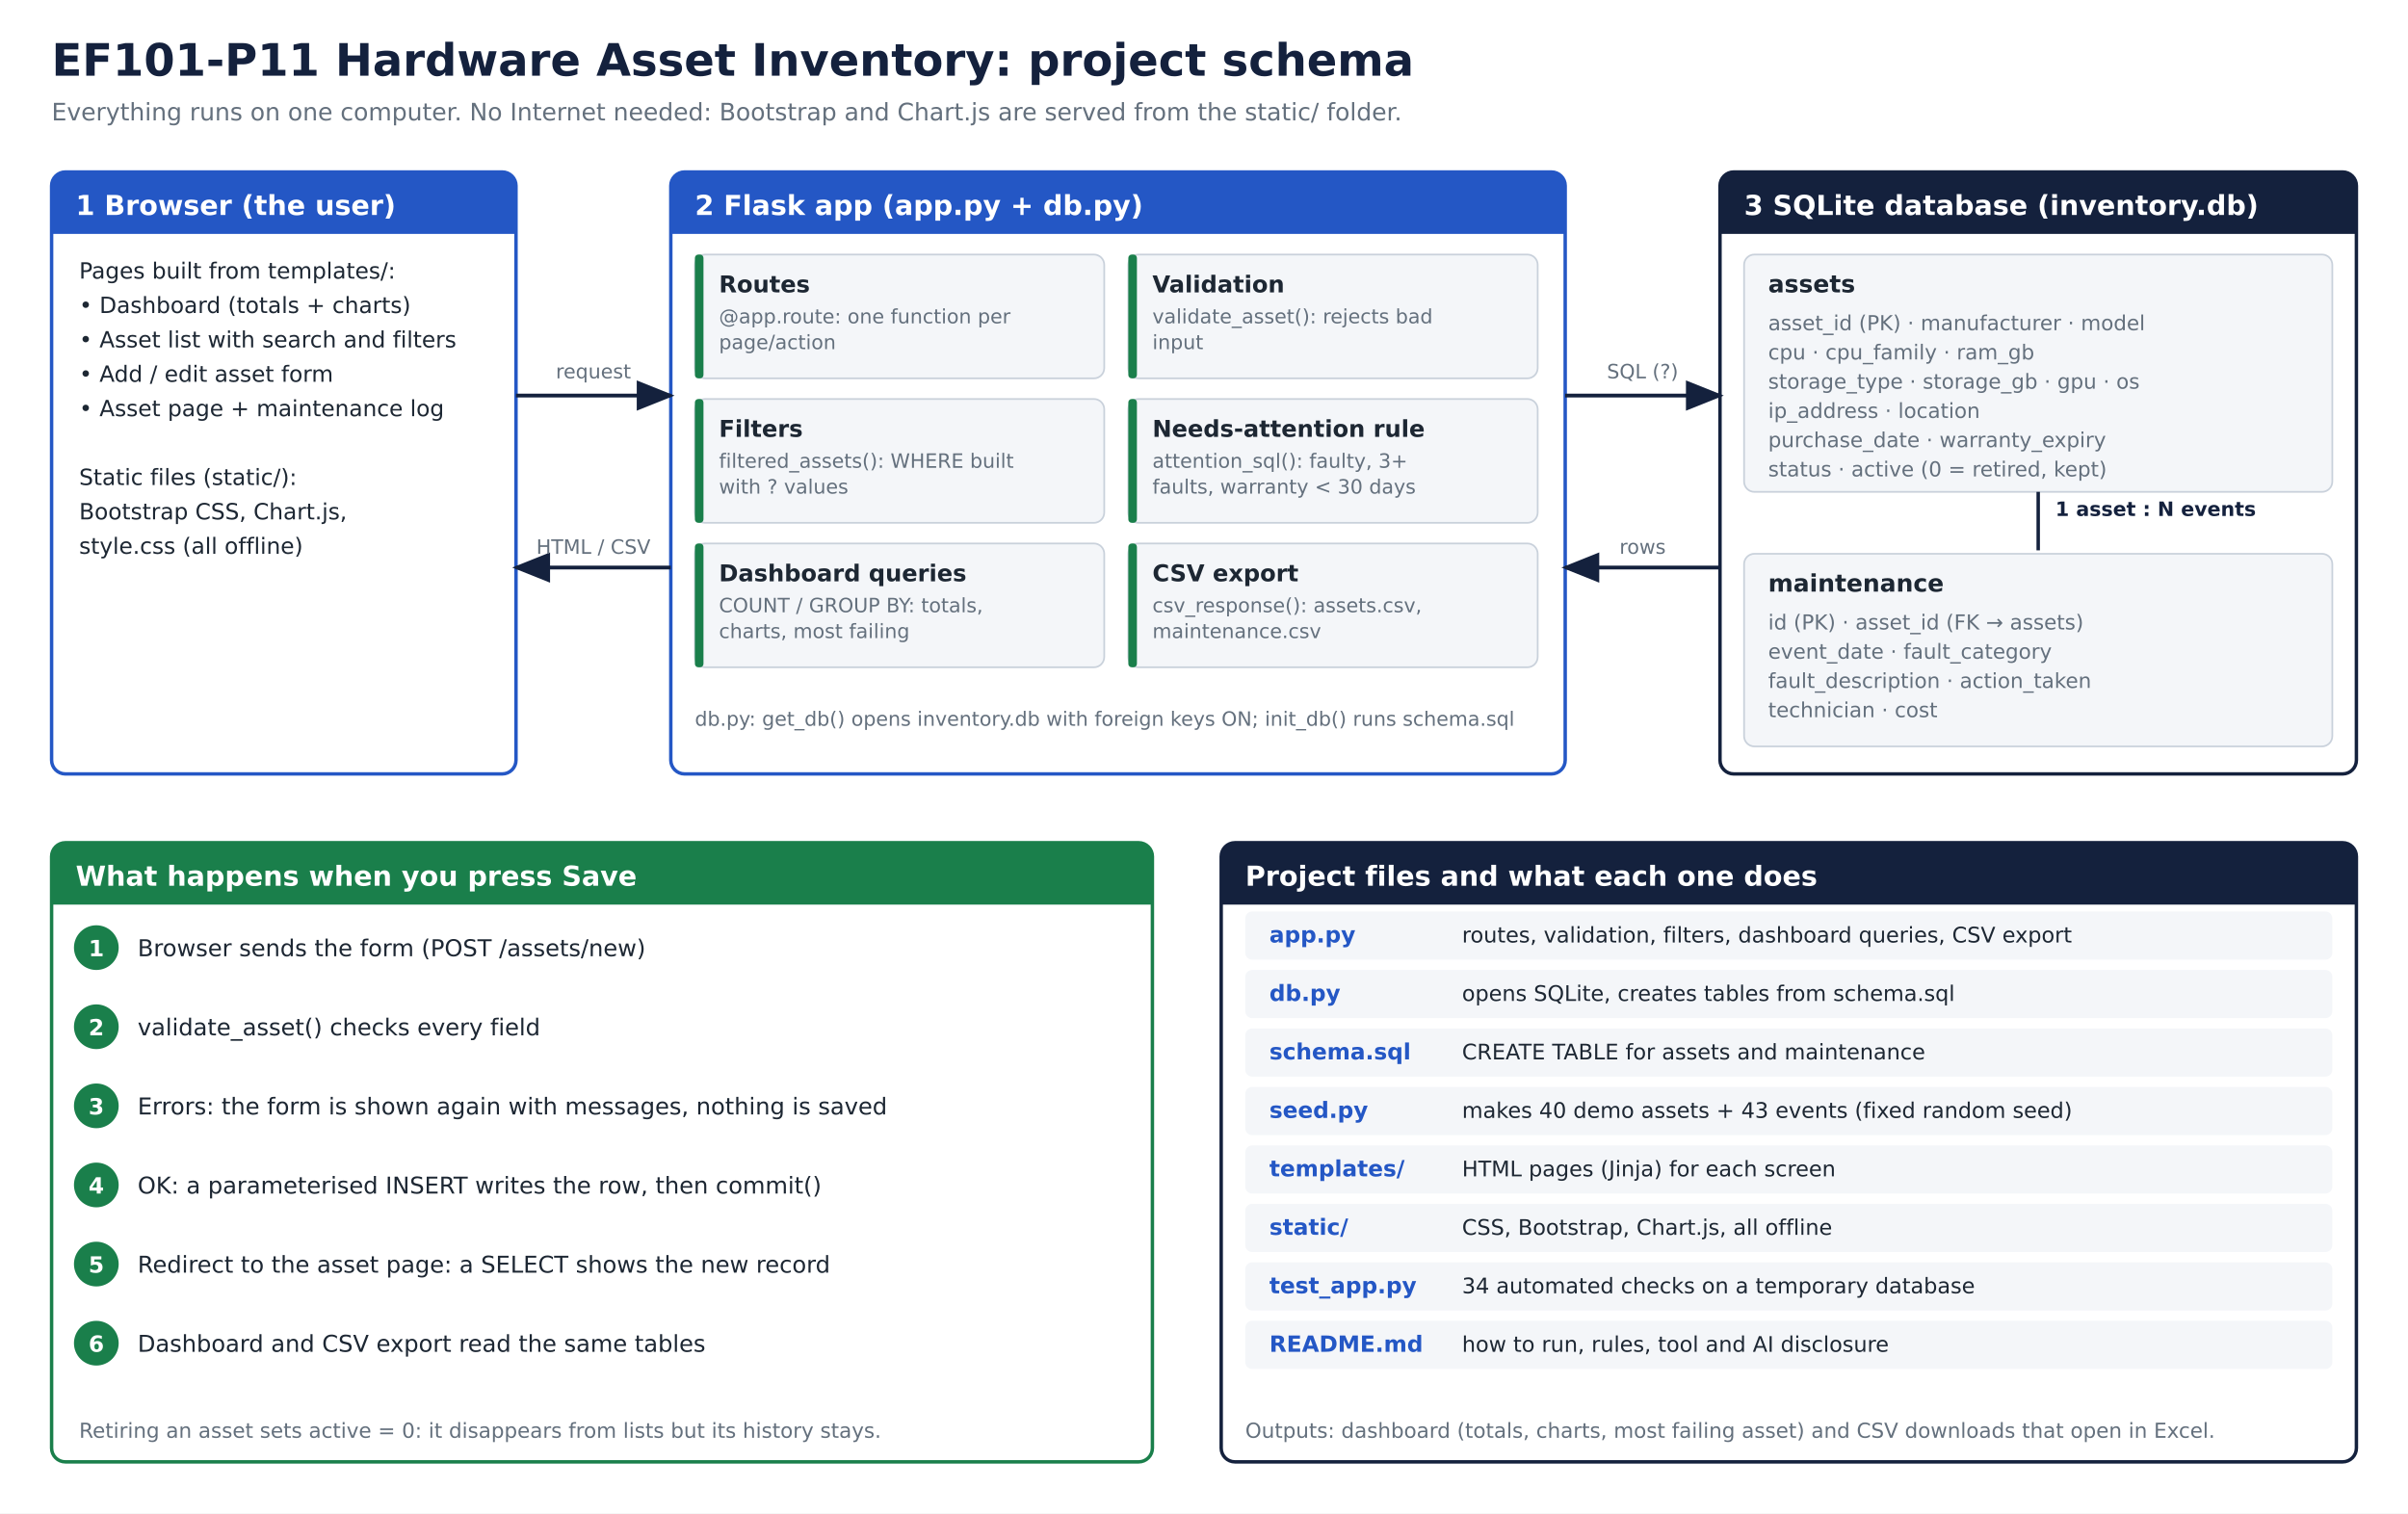
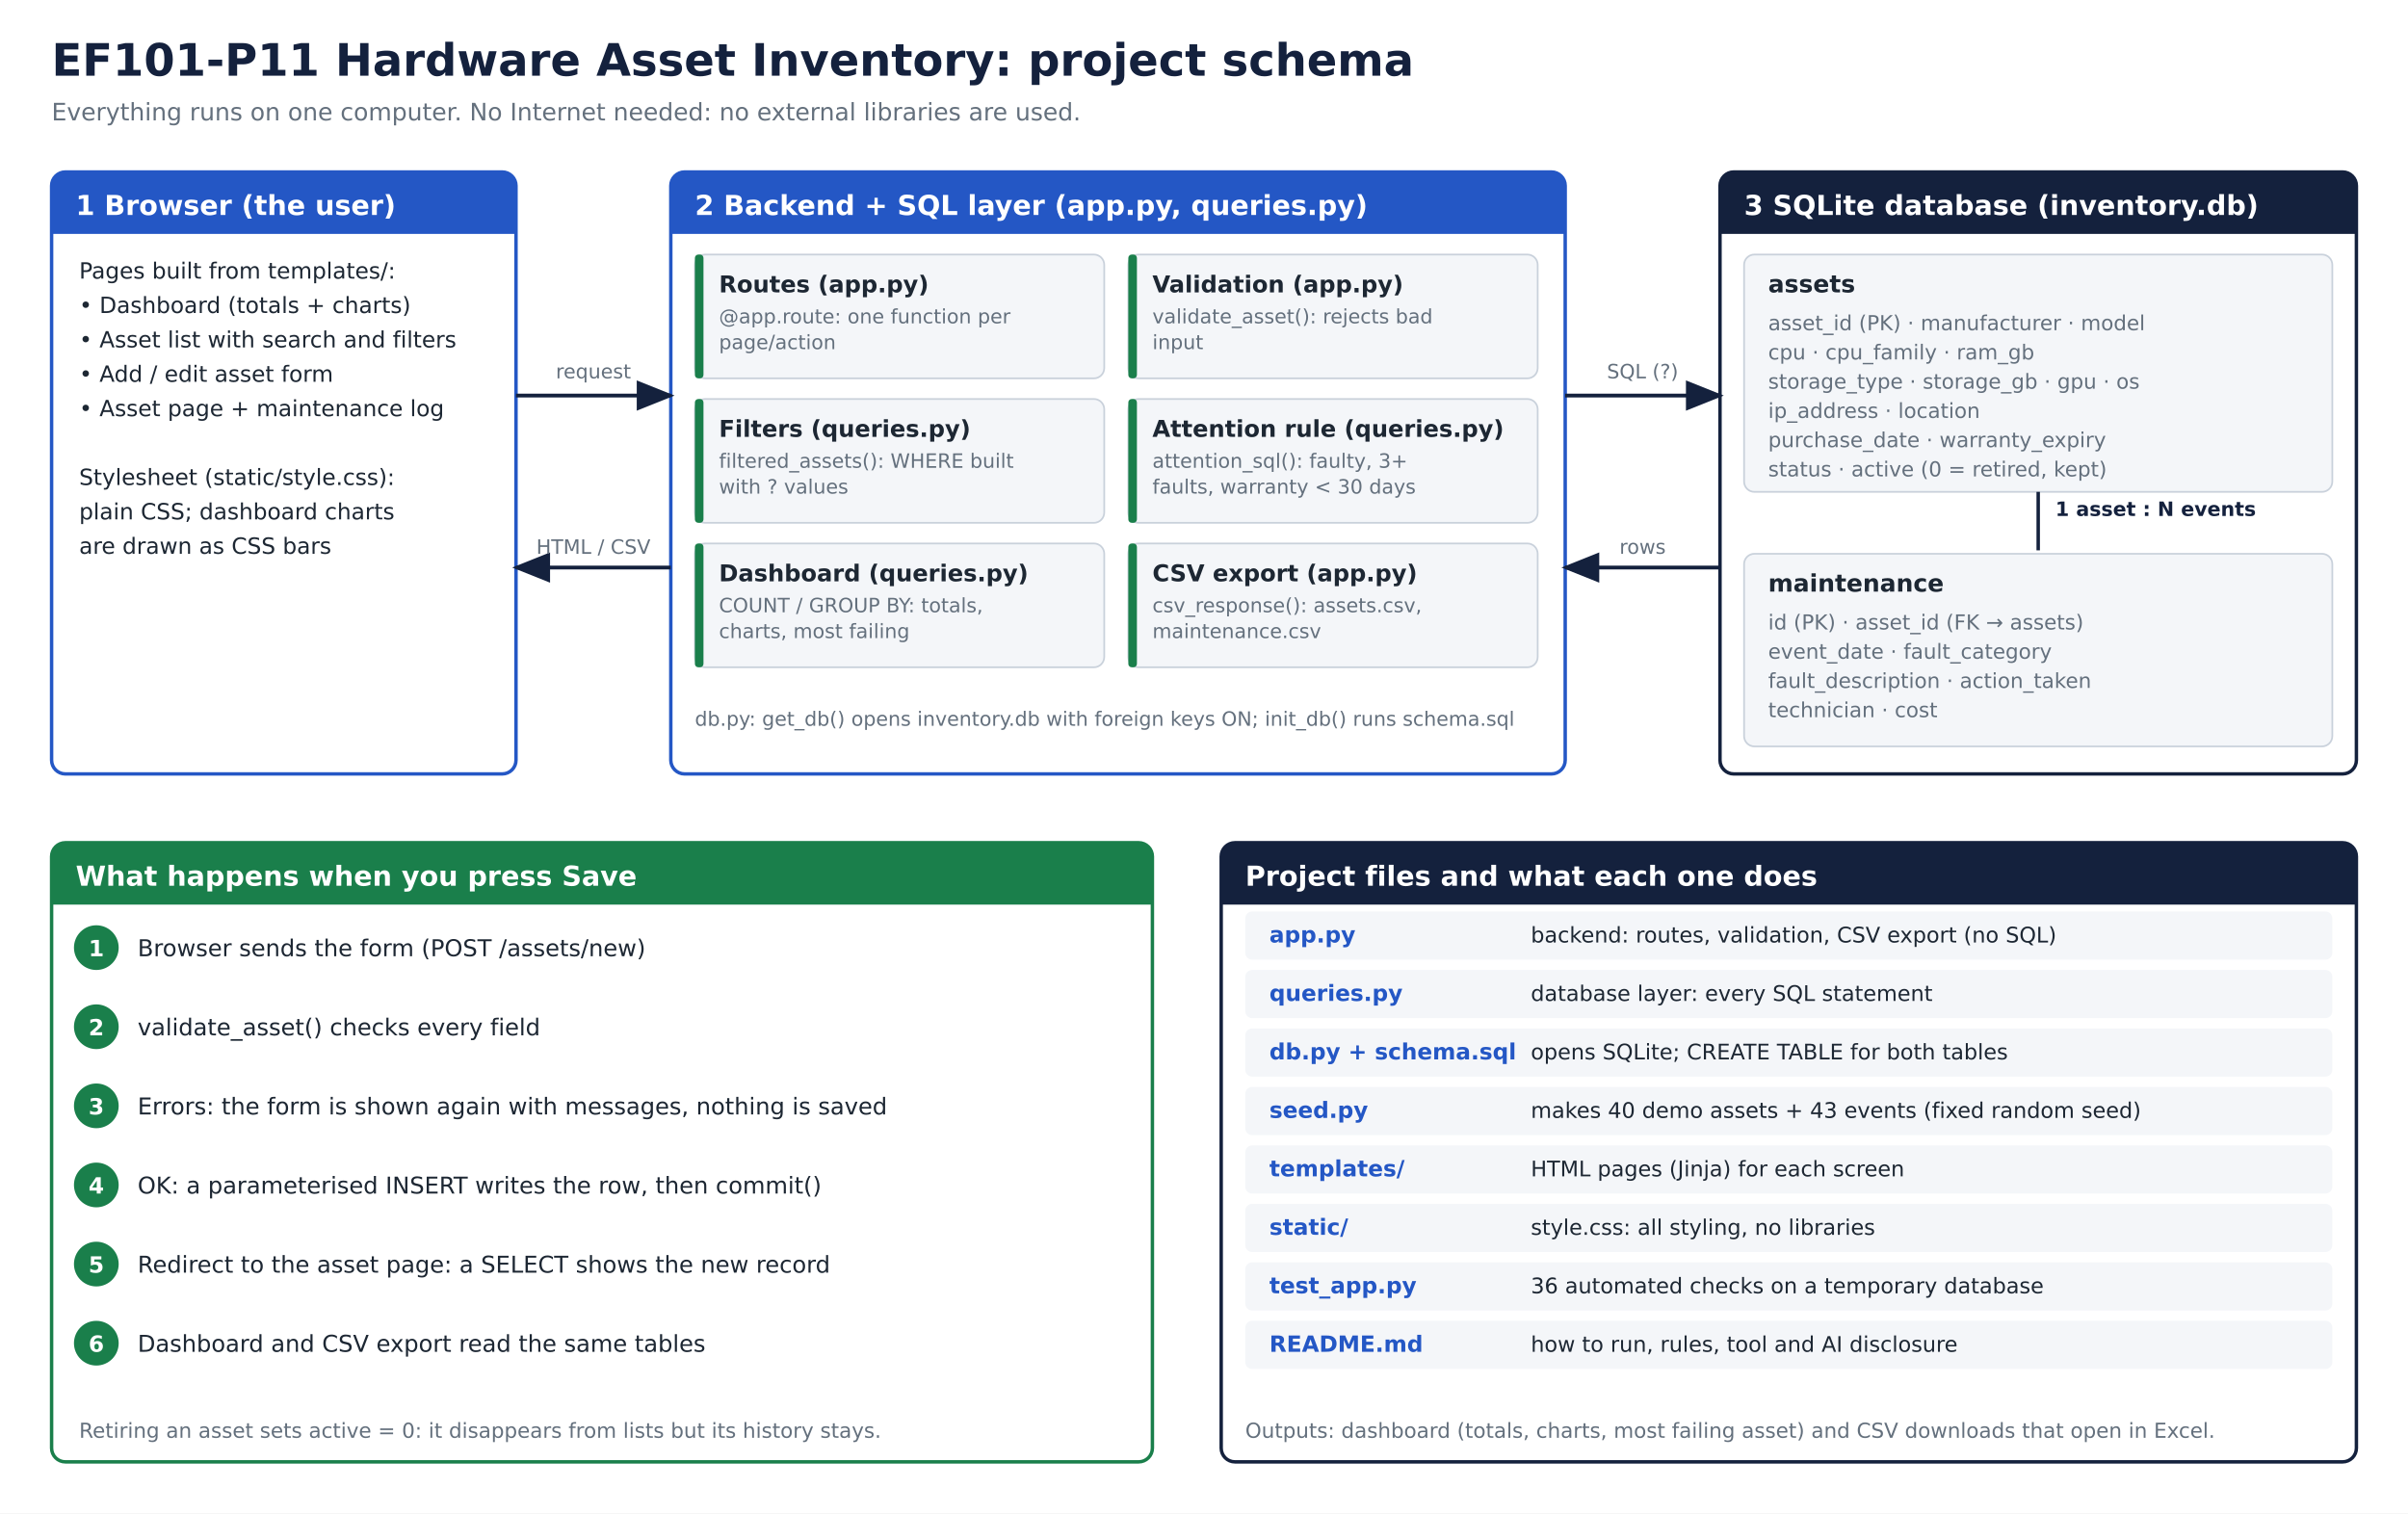
<svg xmlns="http://www.w3.org/2000/svg" width="1400" height="880" viewBox="0 0 1400 880" font-family="DejaVu Sans, Arial, sans-serif">
  <defs>
    <marker id="a" markerWidth="10" markerHeight="8" refX="9" refY="4" orient="auto">
      <path d="M0,0 L10,4 L0,8 z" fill="#14213d" />
    </marker>
  </defs>
  <rect width="1400" height="880" fill="#fff" />
  <text x="30" y="44" font-size="26" font-weight="bold" fill="#14213d" text-anchor="start">EF101-P11  Hardware Asset Inventory: project schema</text>
-   <text x="30" y="70" font-size="14" font-weight="normal" fill="#64707d" text-anchor="start">Everything runs on one computer. No Internet needed: Bootstrap and Chart.js are served from the static/ folder.</text>
+   <text x="30" y="70" font-size="14" font-weight="normal" fill="#64707d" text-anchor="start">Everything runs on one computer. No Internet needed: no external libraries are used.</text>
  <rect x="30" y="100" width="270" height="350" rx="8" fill="#fff" stroke="#2457c5" stroke-width="2" />
  <path d="M30,108 a8,8 0 0 1 8,-8 h254 a8,8 0 0 1 8,8 v28 h-270 z" fill="#2457c5" />
  <text x="44" y="125" font-size="16" font-weight="bold" fill="#fff" text-anchor="start">1  Browser (the user)</text>
  <text x="46" y="162" font-size="13" font-weight="normal" fill="#1d2733" text-anchor="start">Pages built from templates/:</text>
  <text x="46" y="182" font-size="13" font-weight="normal" fill="#1d2733" text-anchor="start">  • Dashboard (totals + charts)</text>
  <text x="46" y="202" font-size="13" font-weight="normal" fill="#1d2733" text-anchor="start">  • Asset list with search and filters</text>
  <text x="46" y="222" font-size="13" font-weight="normal" fill="#1d2733" text-anchor="start">  • Add / edit asset form</text>
  <text x="46" y="242" font-size="13" font-weight="normal" fill="#1d2733" text-anchor="start">  • Asset page + maintenance log</text>
  <text x="46" y="262" font-size="13" font-weight="normal" fill="#1d2733" text-anchor="start" />
-   <text x="46" y="282" font-size="13" font-weight="normal" fill="#1d2733" text-anchor="start">Static files (static/):</text>
-   <text x="46" y="302" font-size="13" font-weight="normal" fill="#1d2733" text-anchor="start">  Bootstrap CSS, Chart.js,</text>
-   <text x="46" y="322" font-size="13" font-weight="normal" fill="#1d2733" text-anchor="start">  style.css (all offline)</text>
+   <text x="46" y="282" font-size="13" font-weight="normal" fill="#1d2733" text-anchor="start">Stylesheet (static/style.css):</text>
+   <text x="46" y="302" font-size="13" font-weight="normal" fill="#1d2733" text-anchor="start">  plain CSS; dashboard charts</text>
+   <text x="46" y="322" font-size="13" font-weight="normal" fill="#1d2733" text-anchor="start">  are drawn as CSS bars</text>
  <rect x="390" y="100" width="520" height="350" rx="8" fill="#fff" stroke="#2457c5" stroke-width="2" />
  <path d="M390,108 a8,8 0 0 1 8,-8 h504 a8,8 0 0 1 8,8 v28 h-520 z" fill="#2457c5" />
-   <text x="404" y="125" font-size="16" font-weight="bold" fill="#fff" text-anchor="start">2  Flask app  (app.py + db.py)</text>
+   <text x="404" y="125" font-size="16" font-weight="bold" fill="#fff" text-anchor="start">2  Backend + SQL layer  (app.py, queries.py)</text>
  <rect x="404" y="148" width="238" height="72" rx="6" fill="#f4f6f9" stroke="#c9d1db" />
  <rect x="404" y="148" width="5" height="72" rx="2" fill="#1a7f4b" />
-   <text x="418" y="170" font-size="13.5" font-weight="bold" fill="#1d2733" text-anchor="start">Routes</text>
+   <text x="418" y="170" font-size="13.5" font-weight="bold" fill="#1d2733" text-anchor="start">Routes  (app.py)</text>
  <text x="418" y="188" font-size="11.5" font-weight="normal" fill="#64707d" text-anchor="start">@app.route: one function per</text>
  <text x="418" y="203" font-size="11.5" font-weight="normal" fill="#64707d" text-anchor="start">page/action</text>
  <rect x="656" y="148" width="238" height="72" rx="6" fill="#f4f6f9" stroke="#c9d1db" />
  <rect x="656" y="148" width="5" height="72" rx="2" fill="#1a7f4b" />
-   <text x="670" y="170" font-size="13.5" font-weight="bold" fill="#1d2733" text-anchor="start">Validation</text>
+   <text x="670" y="170" font-size="13.5" font-weight="bold" fill="#1d2733" text-anchor="start">Validation  (app.py)</text>
  <text x="670" y="188" font-size="11.5" font-weight="normal" fill="#64707d" text-anchor="start">validate_asset(): rejects bad</text>
  <text x="670" y="203" font-size="11.5" font-weight="normal" fill="#64707d" text-anchor="start">input</text>
  <rect x="404" y="232" width="238" height="72" rx="6" fill="#f4f6f9" stroke="#c9d1db" />
  <rect x="404" y="232" width="5" height="72" rx="2" fill="#1a7f4b" />
-   <text x="418" y="254" font-size="13.5" font-weight="bold" fill="#1d2733" text-anchor="start">Filters</text>
+   <text x="418" y="254" font-size="13.5" font-weight="bold" fill="#1d2733" text-anchor="start">Filters  (queries.py)</text>
  <text x="418" y="272" font-size="11.5" font-weight="normal" fill="#64707d" text-anchor="start">filtered_assets(): WHERE built</text>
  <text x="418" y="287" font-size="11.5" font-weight="normal" fill="#64707d" text-anchor="start">with ? values</text>
  <rect x="656" y="232" width="238" height="72" rx="6" fill="#f4f6f9" stroke="#c9d1db" />
  <rect x="656" y="232" width="5" height="72" rx="2" fill="#1a7f4b" />
-   <text x="670" y="254" font-size="13.5" font-weight="bold" fill="#1d2733" text-anchor="start">Needs-attention rule</text>
+   <text x="670" y="254" font-size="13.5" font-weight="bold" fill="#1d2733" text-anchor="start">Attention rule  (queries.py)</text>
  <text x="670" y="272" font-size="11.5" font-weight="normal" fill="#64707d" text-anchor="start">attention_sql(): faulty, 3+</text>
  <text x="670" y="287" font-size="11.5" font-weight="normal" fill="#64707d" text-anchor="start">faults, warranty &lt; 30 days</text>
  <rect x="404" y="316" width="238" height="72" rx="6" fill="#f4f6f9" stroke="#c9d1db" />
  <rect x="404" y="316" width="5" height="72" rx="2" fill="#1a7f4b" />
-   <text x="418" y="338" font-size="13.5" font-weight="bold" fill="#1d2733" text-anchor="start">Dashboard queries</text>
+   <text x="418" y="338" font-size="13.5" font-weight="bold" fill="#1d2733" text-anchor="start">Dashboard  (queries.py)</text>
  <text x="418" y="356" font-size="11.5" font-weight="normal" fill="#64707d" text-anchor="start">COUNT / GROUP BY: totals,</text>
  <text x="418" y="371" font-size="11.5" font-weight="normal" fill="#64707d" text-anchor="start">charts, most failing</text>
  <rect x="656" y="316" width="238" height="72" rx="6" fill="#f4f6f9" stroke="#c9d1db" />
  <rect x="656" y="316" width="5" height="72" rx="2" fill="#1a7f4b" />
-   <text x="670" y="338" font-size="13.5" font-weight="bold" fill="#1d2733" text-anchor="start">CSV export</text>
+   <text x="670" y="338" font-size="13.5" font-weight="bold" fill="#1d2733" text-anchor="start">CSV export  (app.py)</text>
  <text x="670" y="356" font-size="11.5" font-weight="normal" fill="#64707d" text-anchor="start">csv_response(): assets.csv,</text>
  <text x="670" y="371" font-size="11.5" font-weight="normal" fill="#64707d" text-anchor="start">maintenance.csv</text>
  <text x="404" y="422" font-size="11.5" font-weight="normal" fill="#64707d" text-anchor="start">db.py: get_db() opens inventory.db with foreign keys ON; init_db() runs schema.sql</text>
  <rect x="1000" y="100" width="370" height="350" rx="8" fill="#fff" stroke="#14213d" stroke-width="2" />
  <path d="M1000,108 a8,8 0 0 1 8,-8 h354 a8,8 0 0 1 8,8 v28 h-370 z" fill="#14213d" />
  <text x="1014" y="125" font-size="16" font-weight="bold" fill="#fff" text-anchor="start">3  SQLite database  (inventory.db)</text>
  <rect x="1014" y="148" width="342" height="138" rx="6" fill="#f4f6f9" stroke="#c9d1db" />
  <text x="1028" y="170" font-size="14" font-weight="bold" fill="#1d2733" text-anchor="start">assets</text>
  <text x="1028" y="192" font-size="12" font-weight="normal" fill="#64707d" text-anchor="start">asset_id (PK) · manufacturer · model</text>
  <text x="1028" y="209" font-size="12" font-weight="normal" fill="#64707d" text-anchor="start">cpu · cpu_family · ram_gb</text>
  <text x="1028" y="226" font-size="12" font-weight="normal" fill="#64707d" text-anchor="start">storage_type · storage_gb · gpu · os</text>
  <text x="1028" y="243" font-size="12" font-weight="normal" fill="#64707d" text-anchor="start">ip_address · location</text>
  <text x="1028" y="260" font-size="12" font-weight="normal" fill="#64707d" text-anchor="start">purchase_date · warranty_expiry</text>
  <text x="1028" y="277" font-size="12" font-weight="normal" fill="#64707d" text-anchor="start">status · active (0 = retired, kept)</text>
  <line x1="1185" y1="286" x2="1185" y2="320" stroke="#14213d" stroke-width="2" />
  <text x="1195" y="300" font-size="11.5" font-weight="bold" fill="#14213d" text-anchor="start">1 asset : N events</text>
  <rect x="1014" y="322" width="342" height="112" rx="6" fill="#f4f6f9" stroke="#c9d1db" />
  <text x="1028" y="344" font-size="14" font-weight="bold" fill="#1d2733" text-anchor="start">maintenance</text>
  <text x="1028" y="366" font-size="12" font-weight="normal" fill="#64707d" text-anchor="start">id (PK) · asset_id (FK → assets)</text>
  <text x="1028" y="383" font-size="12" font-weight="normal" fill="#64707d" text-anchor="start">event_date · fault_category</text>
  <text x="1028" y="400" font-size="12" font-weight="normal" fill="#64707d" text-anchor="start">fault_description · action_taken</text>
  <text x="1028" y="417" font-size="12" font-weight="normal" fill="#64707d" text-anchor="start">technician · cost</text>
  <line x1="300" y1="230" x2="390" y2="230" stroke="#14213d" stroke-width="2.2" marker-end="url(#a)" />
  <text x="345" y="220" font-size="11.5" font-weight="normal" fill="#64707d" text-anchor="middle">request</text>
  <line x1="390" y1="330" x2="300" y2="330" stroke="#14213d" stroke-width="2.2" marker-end="url(#a)" />
  <text x="345" y="322" font-size="11.5" font-weight="normal" fill="#64707d" text-anchor="middle">HTML / CSV</text>
  <line x1="910" y1="230" x2="1000" y2="230" stroke="#14213d" stroke-width="2.2" marker-end="url(#a)" />
  <text x="955" y="220" font-size="11.5" font-weight="normal" fill="#64707d" text-anchor="middle">SQL (?)</text>
  <line x1="1000" y1="330" x2="910" y2="330" stroke="#14213d" stroke-width="2.2" marker-end="url(#a)" />
  <text x="955" y="322" font-size="11.5" font-weight="normal" fill="#64707d" text-anchor="middle">rows</text>
  <rect x="30" y="490" width="640" height="360" rx="8" fill="#fff" stroke="#1a7f4b" stroke-width="2" />
  <path d="M30,498 a8,8 0 0 1 8,-8 h624 a8,8 0 0 1 8,8 v28 h-640 z" fill="#1a7f4b" />
  <text x="44" y="515" font-size="16" font-weight="bold" fill="#fff" text-anchor="start">What happens when you press Save</text>
  <circle cx="56" cy="551" r="13" fill="#1a7f4b" />
  <text x="56" y="556" font-size="13" font-weight="bold" fill="#fff" text-anchor="middle">1</text>
  <text x="80" y="556" font-size="13.5" font-weight="normal" fill="#1d2733" text-anchor="start">Browser sends the form (POST /assets/new)</text>
  <circle cx="56" cy="597" r="13" fill="#1a7f4b" />
  <text x="56" y="602" font-size="13" font-weight="bold" fill="#fff" text-anchor="middle">2</text>
  <text x="80" y="602" font-size="13.5" font-weight="normal" fill="#1d2733" text-anchor="start">validate_asset() checks every field</text>
  <circle cx="56" cy="643" r="13" fill="#1a7f4b" />
  <text x="56" y="648" font-size="13" font-weight="bold" fill="#fff" text-anchor="middle">3</text>
  <text x="80" y="648" font-size="13.5" font-weight="normal" fill="#1d2733" text-anchor="start">Errors: the form is shown again with messages, nothing is saved</text>
  <circle cx="56" cy="689" r="13" fill="#1a7f4b" />
  <text x="56" y="694" font-size="13" font-weight="bold" fill="#fff" text-anchor="middle">4</text>
  <text x="80" y="694" font-size="13.5" font-weight="normal" fill="#1d2733" text-anchor="start">OK: a parameterised INSERT writes the row, then commit()</text>
  <circle cx="56" cy="735" r="13" fill="#1a7f4b" />
  <text x="56" y="740" font-size="13" font-weight="bold" fill="#fff" text-anchor="middle">5</text>
  <text x="80" y="740" font-size="13.5" font-weight="normal" fill="#1d2733" text-anchor="start">Redirect to the asset page: a SELECT shows the new record</text>
  <circle cx="56" cy="781" r="13" fill="#1a7f4b" />
  <text x="56" y="786" font-size="13" font-weight="bold" fill="#fff" text-anchor="middle">6</text>
  <text x="80" y="786" font-size="13.5" font-weight="normal" fill="#1d2733" text-anchor="start">Dashboard and CSV export read the same tables</text>
  <text x="46" y="836" font-size="12" font-weight="normal" fill="#64707d" text-anchor="start">Retiring an asset sets active = 0: it disappears from lists but its history stays.</text>
  <rect x="710" y="490" width="660" height="360" rx="8" fill="#fff" stroke="#14213d" stroke-width="2" />
  <path d="M710,498 a8,8 0 0 1 8,-8 h644 a8,8 0 0 1 8,8 v28 h-660 z" fill="#14213d" />
  <text x="724" y="515" font-size="16" font-weight="bold" fill="#fff" text-anchor="start">Project files and what each one does</text>
  <rect x="724" y="530" width="632" height="28" rx="4" fill="#f4f6f9" />
  <text x="738" y="548" font-size="13" font-weight="bold" fill="#2457c5" text-anchor="start">app.py</text>
-   <text x="850" y="548" font-size="12.5" font-weight="normal" fill="#1d2733" text-anchor="start">routes, validation, filters, dashboard queries, CSV export</text>
+   <text x="890" y="548" font-size="12.5" font-weight="normal" fill="#1d2733" text-anchor="start">backend: routes, validation, CSV export (no SQL)</text>
  <rect x="724" y="564" width="632" height="28" rx="4" fill="#f4f6f9" />
-   <text x="738" y="582" font-size="13" font-weight="bold" fill="#2457c5" text-anchor="start">db.py</text>
-   <text x="850" y="582" font-size="12.5" font-weight="normal" fill="#1d2733" text-anchor="start">opens SQLite, creates tables from schema.sql</text>
+   <text x="738" y="582" font-size="13" font-weight="bold" fill="#2457c5" text-anchor="start">queries.py</text>
+   <text x="890" y="582" font-size="12.5" font-weight="normal" fill="#1d2733" text-anchor="start">database layer: every SQL statement</text>
  <rect x="724" y="598" width="632" height="28" rx="4" fill="#f4f6f9" />
-   <text x="738" y="616" font-size="13" font-weight="bold" fill="#2457c5" text-anchor="start">schema.sql</text>
-   <text x="850" y="616" font-size="12.5" font-weight="normal" fill="#1d2733" text-anchor="start">CREATE TABLE for assets and maintenance</text>
+   <text x="738" y="616" font-size="13" font-weight="bold" fill="#2457c5" text-anchor="start">db.py + schema.sql</text>
+   <text x="890" y="616" font-size="12.5" font-weight="normal" fill="#1d2733" text-anchor="start">opens SQLite; CREATE TABLE for both tables</text>
  <rect x="724" y="632" width="632" height="28" rx="4" fill="#f4f6f9" />
  <text x="738" y="650" font-size="13" font-weight="bold" fill="#2457c5" text-anchor="start">seed.py</text>
-   <text x="850" y="650" font-size="12.5" font-weight="normal" fill="#1d2733" text-anchor="start">makes 40 demo assets + 43 events (fixed random seed)</text>
+   <text x="890" y="650" font-size="12.5" font-weight="normal" fill="#1d2733" text-anchor="start">makes 40 demo assets + 43 events (fixed random seed)</text>
  <rect x="724" y="666" width="632" height="28" rx="4" fill="#f4f6f9" />
  <text x="738" y="684" font-size="13" font-weight="bold" fill="#2457c5" text-anchor="start">templates/</text>
-   <text x="850" y="684" font-size="12.5" font-weight="normal" fill="#1d2733" text-anchor="start">HTML pages (Jinja) for each screen</text>
+   <text x="890" y="684" font-size="12.5" font-weight="normal" fill="#1d2733" text-anchor="start">HTML pages (Jinja) for each screen</text>
  <rect x="724" y="700" width="632" height="28" rx="4" fill="#f4f6f9" />
  <text x="738" y="718" font-size="13" font-weight="bold" fill="#2457c5" text-anchor="start">static/</text>
-   <text x="850" y="718" font-size="12.5" font-weight="normal" fill="#1d2733" text-anchor="start">CSS, Bootstrap, Chart.js, all offline</text>
+   <text x="890" y="718" font-size="12.5" font-weight="normal" fill="#1d2733" text-anchor="start">style.css: all styling, no libraries</text>
  <rect x="724" y="734" width="632" height="28" rx="4" fill="#f4f6f9" />
  <text x="738" y="752" font-size="13" font-weight="bold" fill="#2457c5" text-anchor="start">test_app.py</text>
-   <text x="850" y="752" font-size="12.5" font-weight="normal" fill="#1d2733" text-anchor="start">34 automated checks on a temporary database</text>
+   <text x="890" y="752" font-size="12.5" font-weight="normal" fill="#1d2733" text-anchor="start">36 automated checks on a temporary database</text>
  <rect x="724" y="768" width="632" height="28" rx="4" fill="#f4f6f9" />
  <text x="738" y="786" font-size="13" font-weight="bold" fill="#2457c5" text-anchor="start">README.md</text>
-   <text x="850" y="786" font-size="12.5" font-weight="normal" fill="#1d2733" text-anchor="start">how to run, rules, tool and AI disclosure</text>
+   <text x="890" y="786" font-size="12.5" font-weight="normal" fill="#1d2733" text-anchor="start">how to run, rules, tool and AI disclosure</text>
  <text x="724" y="836" font-size="12" font-weight="normal" fill="#64707d" text-anchor="start">Outputs: dashboard (totals, charts, most failing asset) and CSV downloads that open in Excel.</text>
</svg>
